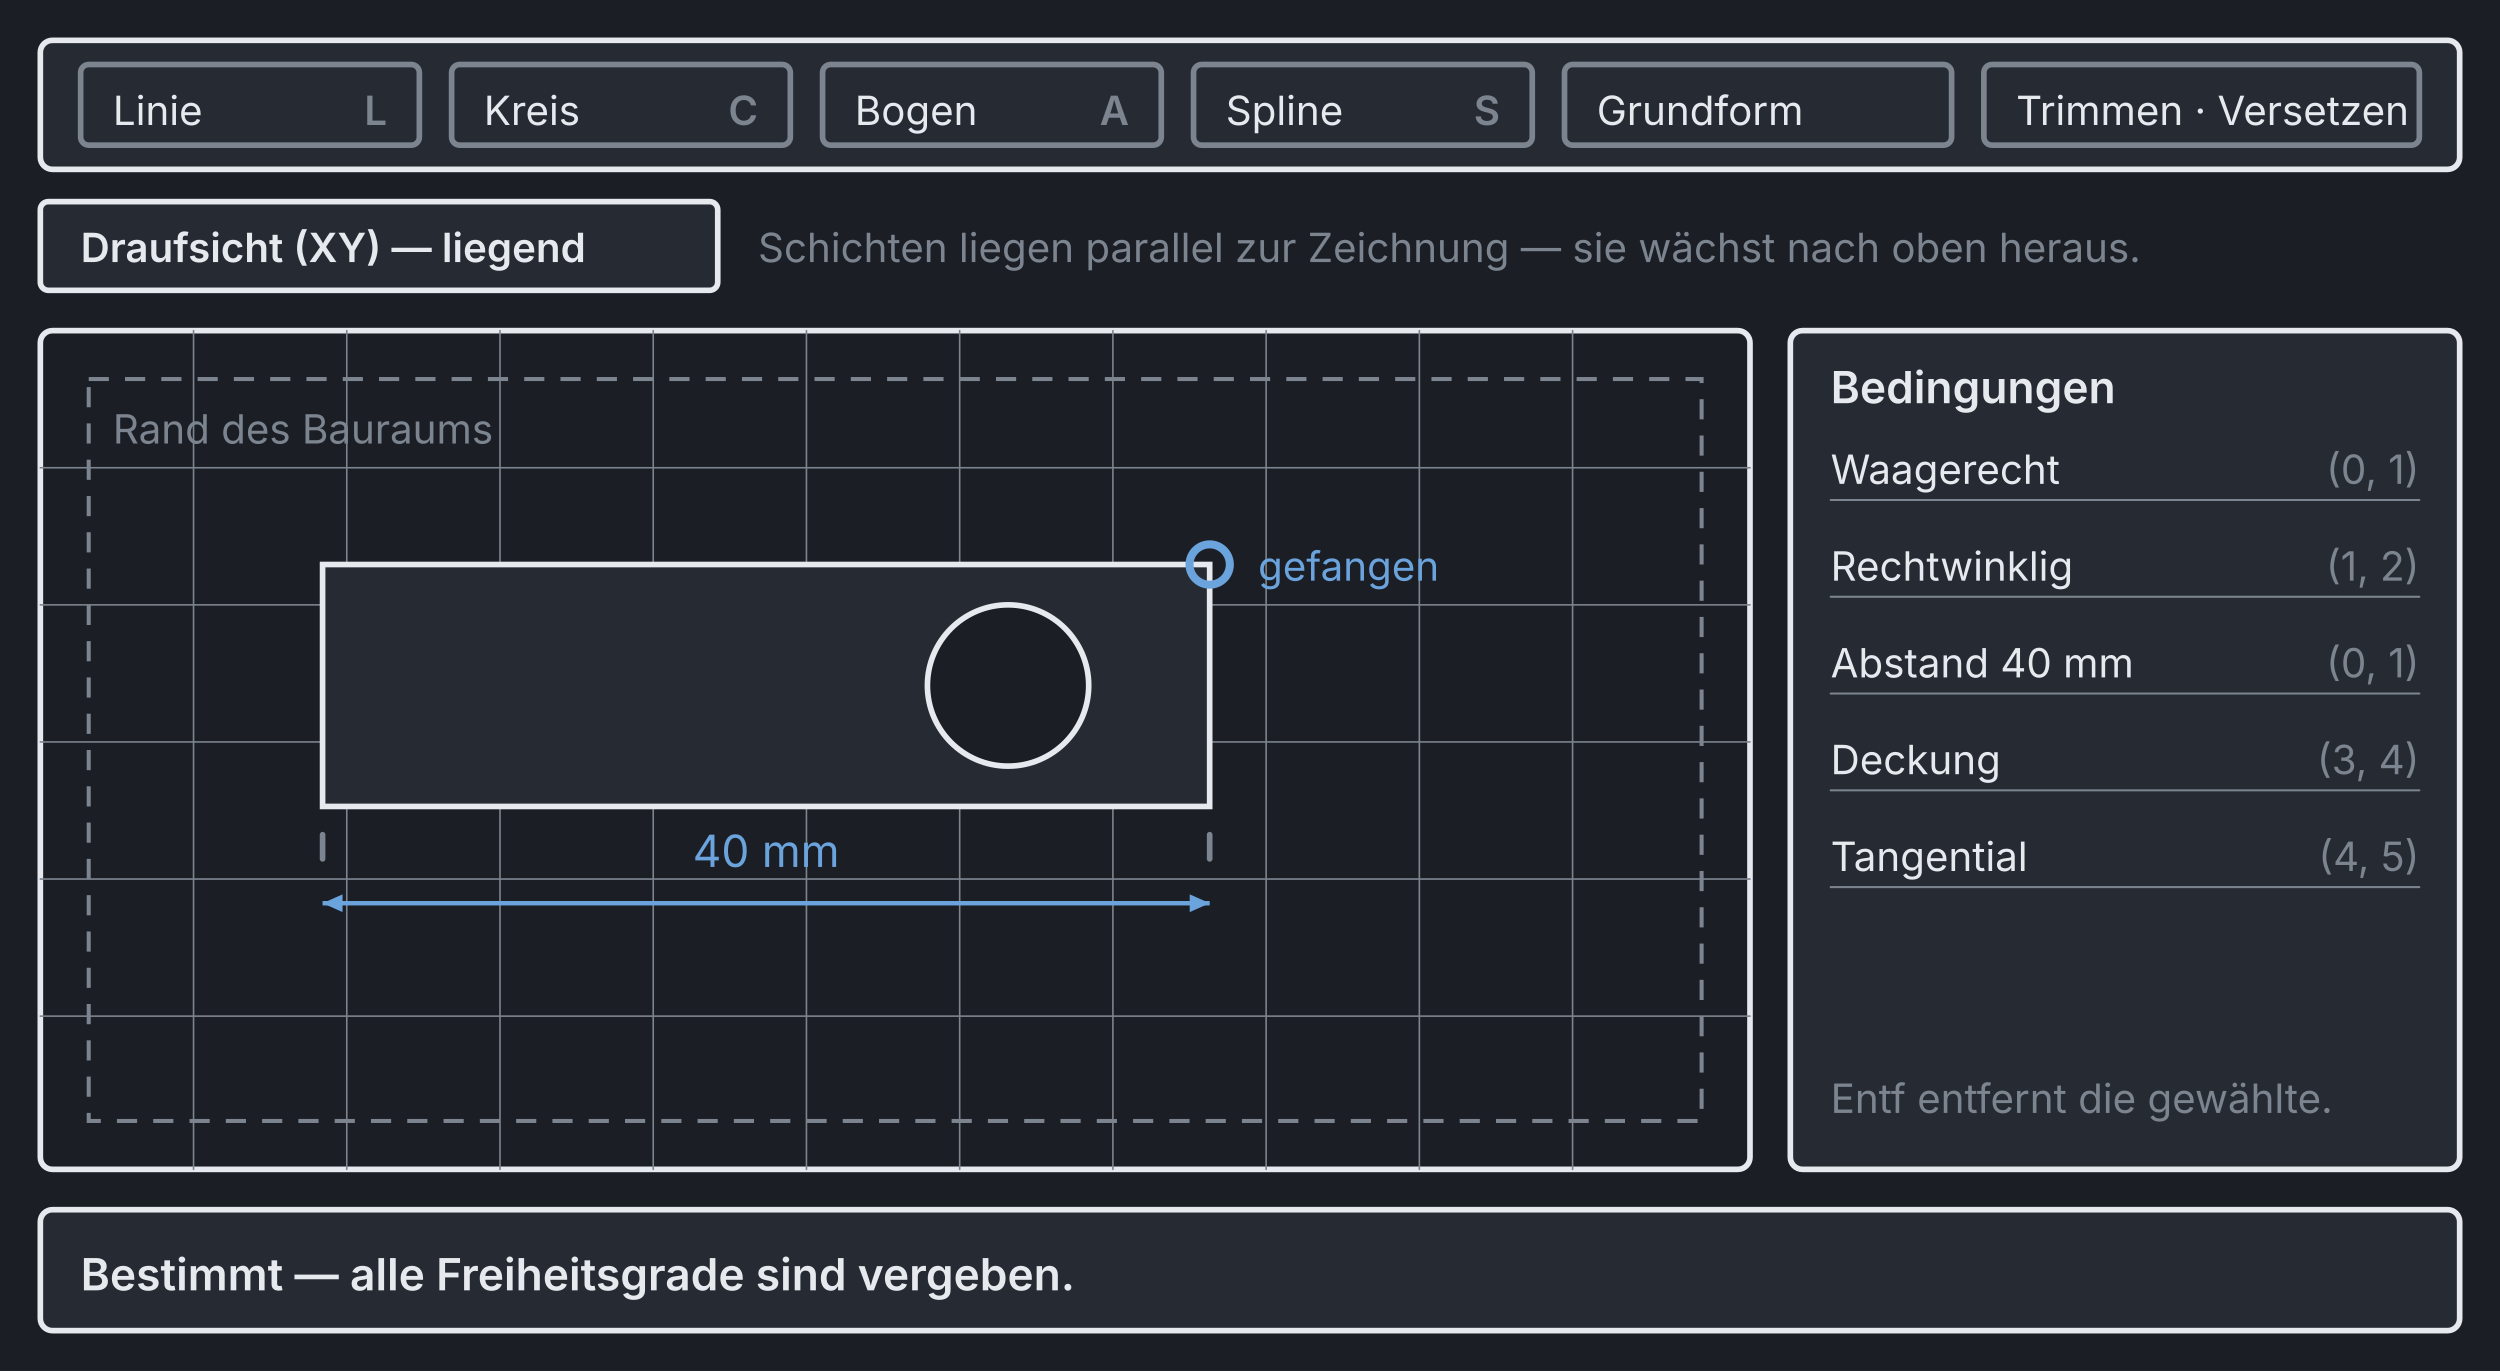
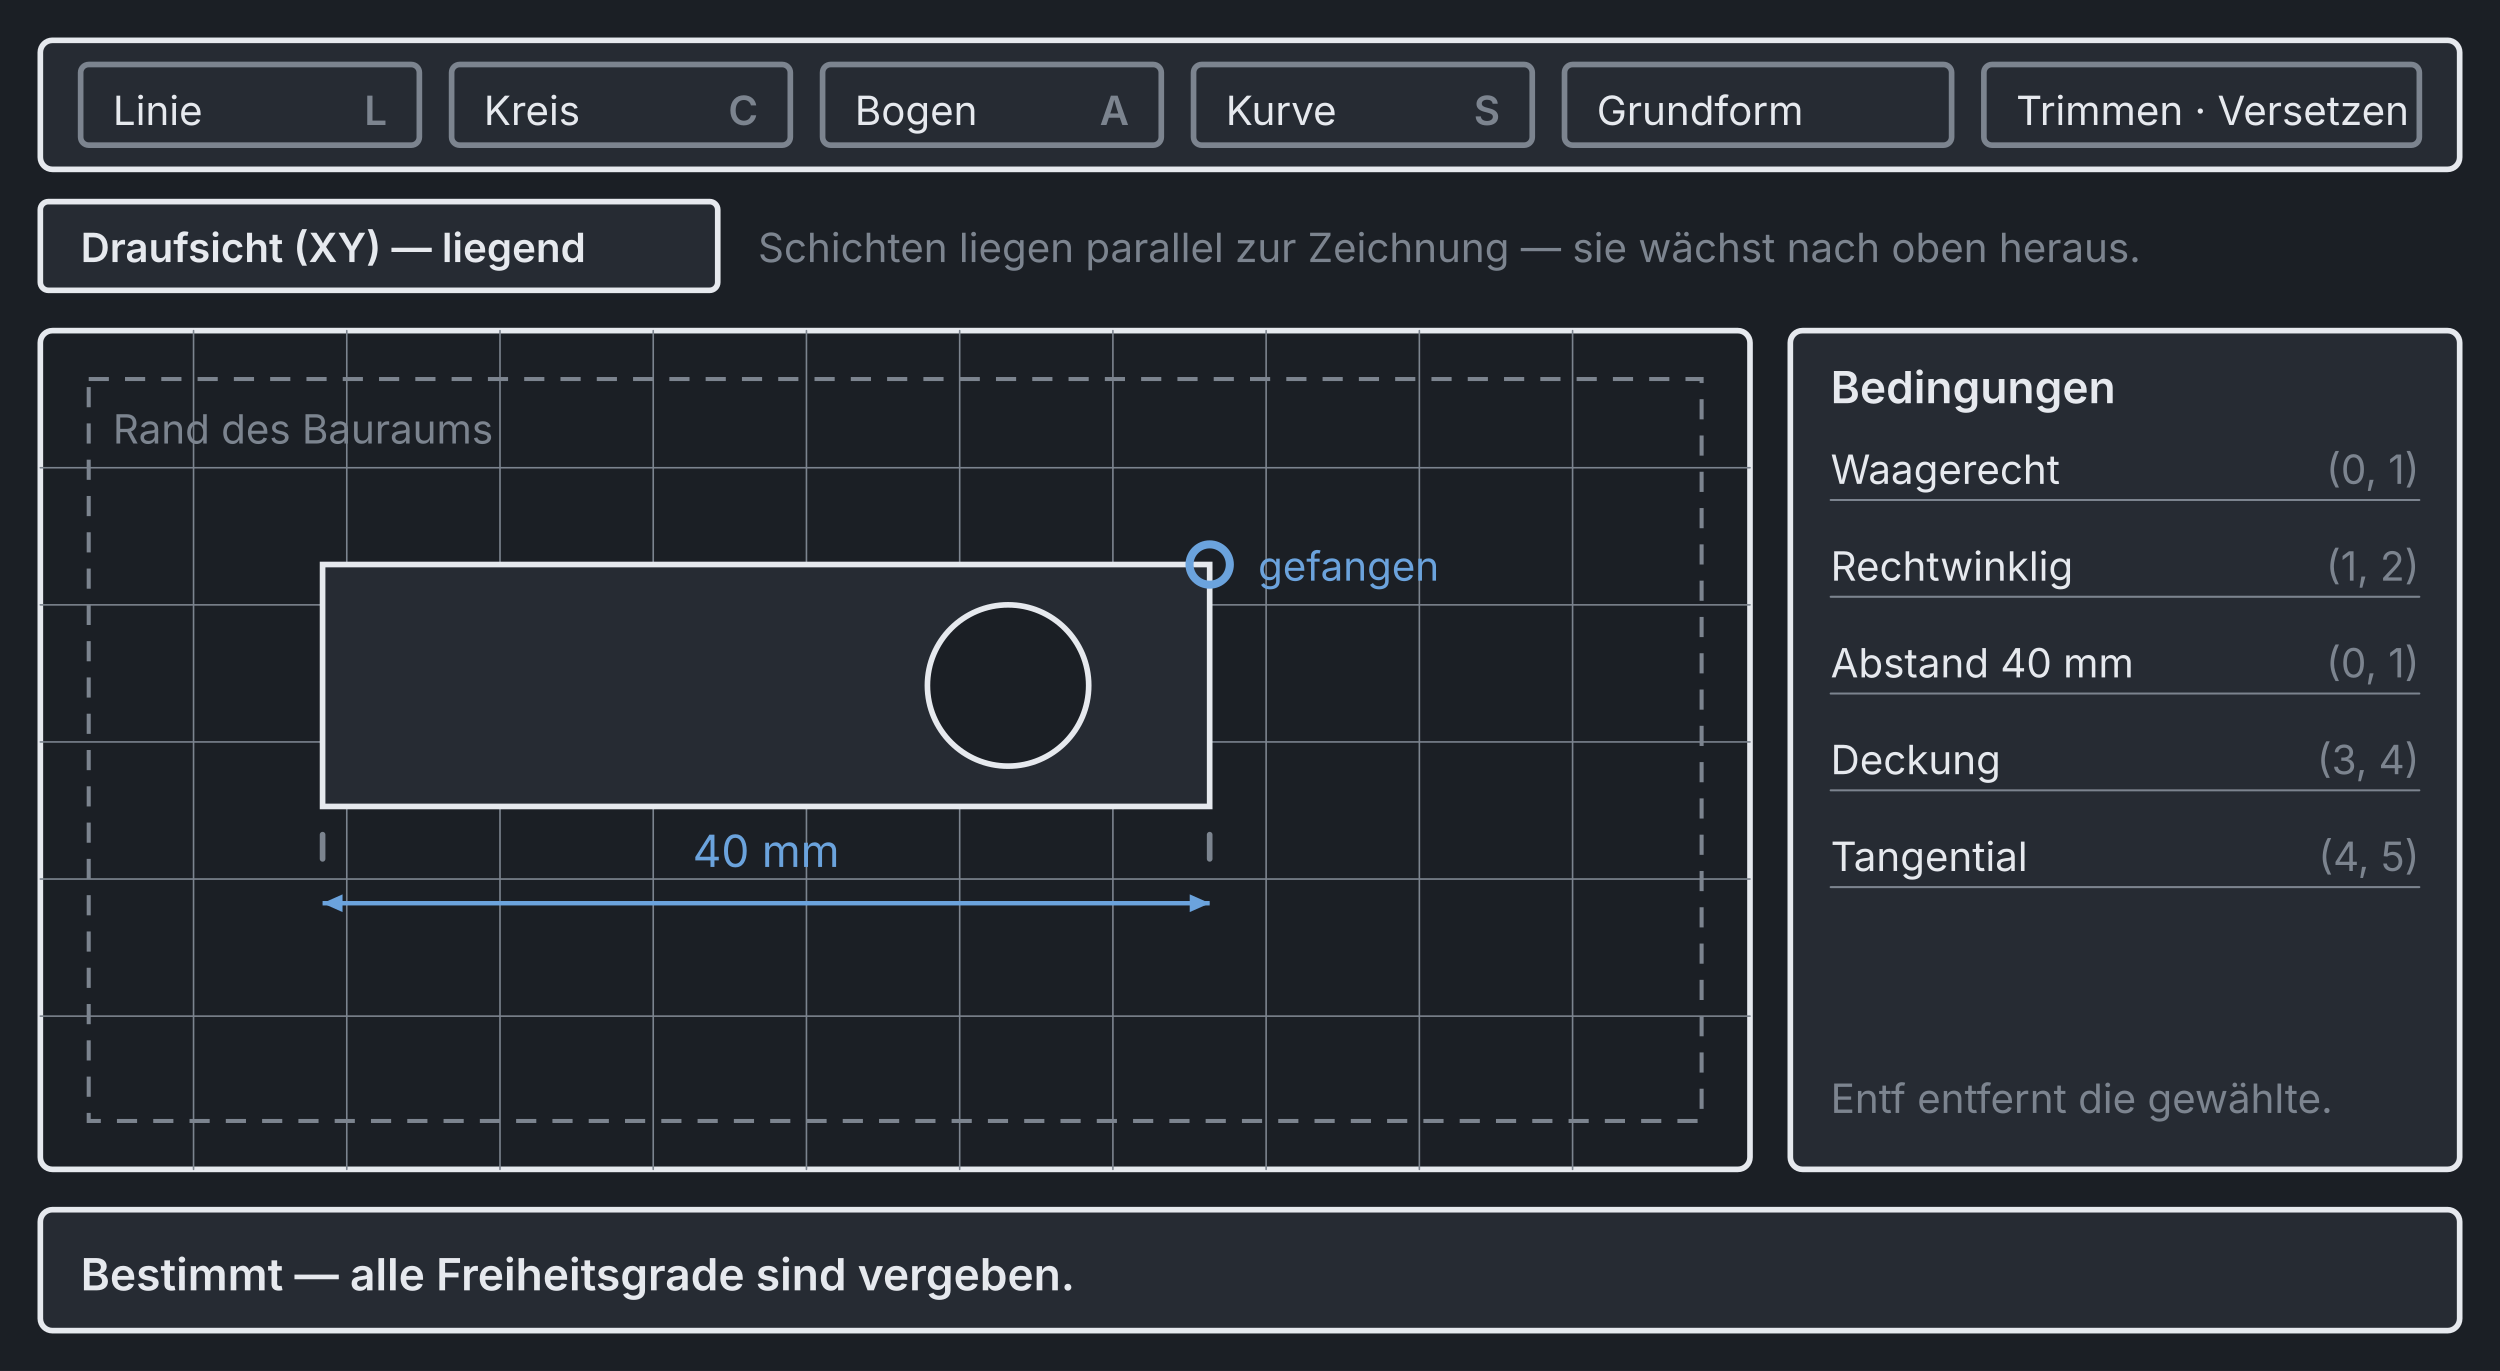
<svg xmlns="http://www.w3.org/2000/svg" viewBox="0 0 620 340" width="620" height="340">
  <defs>
    <marker id="arrow6ba3dd" viewBox="0 0 10 10" refX="9" refY="5" markerWidth="5" markerHeight="5" orient="auto-start-reverse">
      <path d="M 0 1 L 9 5 L 0 9 z" fill="#6ba3dd" />
    </marker>
  </defs>
  <rect x="0" y="0" width="620" height="340" fill="#1b1f25" />
  <rect x="10" y="10" width="600" height="32" rx="3" fill="#262b33" stroke="#e6e9ee" stroke-width="1.4" />
  <rect x="20" y="16" width="84" height="20" rx="2" fill="none" stroke="#7c848f" stroke-width="1.4" />
  <text x="28" y="31" fill="#e6e9ee" font-size="10" font-family="system-ui, -apple-system, Segoe UI, sans-serif" text-anchor="start">Linie</text>
  <text x="96" y="31" fill="#7c848f" font-size="10" font-family="system-ui, -apple-system, Segoe UI, sans-serif" text-anchor="end" font-weight="600">L</text>
  <rect x="112" y="16" width="84" height="20" rx="2" fill="none" stroke="#7c848f" stroke-width="1.4" />
  <text x="120" y="31" fill="#e6e9ee" font-size="10" font-family="system-ui, -apple-system, Segoe UI, sans-serif" text-anchor="start">Kreis</text>
  <text x="188" y="31" fill="#7c848f" font-size="10" font-family="system-ui, -apple-system, Segoe UI, sans-serif" text-anchor="end" font-weight="600">C</text>
  <rect x="204" y="16" width="84" height="20" rx="2" fill="none" stroke="#7c848f" stroke-width="1.4" />
  <text x="212" y="31" fill="#e6e9ee" font-size="10" font-family="system-ui, -apple-system, Segoe UI, sans-serif" text-anchor="start">Bogen</text>
  <text x="280" y="31" fill="#7c848f" font-size="10" font-family="system-ui, -apple-system, Segoe UI, sans-serif" text-anchor="end" font-weight="600">A</text>
  <rect x="296" y="16" width="84" height="20" rx="2" fill="none" stroke="#7c848f" stroke-width="1.4" />
-   <text x="304" y="31" fill="#e6e9ee" font-size="10" font-family="system-ui, -apple-system, Segoe UI, sans-serif" text-anchor="start">Spline</text>
+   <text x="304" y="31" fill="#e6e9ee" font-size="10" font-family="system-ui, -apple-system, Segoe UI, sans-serif" text-anchor="start">Kurve</text>
  <text x="372" y="31" fill="#7c848f" font-size="10" font-family="system-ui, -apple-system, Segoe UI, sans-serif" text-anchor="end" font-weight="600">S</text>
  <rect x="388" y="16" width="96" height="20" rx="2" fill="none" stroke="#7c848f" stroke-width="1.4" />
  <text x="396" y="31" fill="#e6e9ee" font-size="10" font-family="system-ui, -apple-system, Segoe UI, sans-serif" text-anchor="start">Grundform</text>
  <rect x="492" y="16" width="108" height="20" rx="2" fill="none" stroke="#7c848f" stroke-width="1.4" />
  <text x="500" y="31" fill="#e6e9ee" font-size="10" font-family="system-ui, -apple-system, Segoe UI, sans-serif" text-anchor="start">Trimmen · Versetzen</text>
  <rect x="10" y="50" width="168" height="22" rx="2" fill="#262b33" stroke="#e6e9ee" stroke-width="1.4" />
  <text x="20" y="65" fill="#e6e9ee" font-size="10" font-family="system-ui, -apple-system, Segoe UI, sans-serif" text-anchor="start" font-weight="600">Draufsicht (XY) — liegend</text>
  <text x="188" y="65" fill="#7c848f" font-size="10" font-family="system-ui, -apple-system, Segoe UI, sans-serif" text-anchor="start">Schichten liegen parallel zur Zeichnung — sie wächst nach oben heraus.</text>
  <rect x="10" y="82" width="424" height="208" rx="3" fill="#1b1f25" stroke="#e6e9ee" stroke-width="1.4" />
  <line x1="48" y1="82" x2="48" y2="290" stroke="#7c848f" stroke-width="0.4" stroke-linecap="round" />
  <line x1="86" y1="82" x2="86" y2="290" stroke="#7c848f" stroke-width="0.4" stroke-linecap="round" />
  <line x1="124" y1="82" x2="124" y2="290" stroke="#7c848f" stroke-width="0.4" stroke-linecap="round" />
  <line x1="162" y1="82" x2="162" y2="290" stroke="#7c848f" stroke-width="0.4" stroke-linecap="round" />
  <line x1="200" y1="82" x2="200" y2="290" stroke="#7c848f" stroke-width="0.4" stroke-linecap="round" />
  <line x1="238" y1="82" x2="238" y2="290" stroke="#7c848f" stroke-width="0.4" stroke-linecap="round" />
  <line x1="276" y1="82" x2="276" y2="290" stroke="#7c848f" stroke-width="0.4" stroke-linecap="round" />
  <line x1="314" y1="82" x2="314" y2="290" stroke="#7c848f" stroke-width="0.4" stroke-linecap="round" />
  <line x1="352" y1="82" x2="352" y2="290" stroke="#7c848f" stroke-width="0.4" stroke-linecap="round" />
  <line x1="390" y1="82" x2="390" y2="290" stroke="#7c848f" stroke-width="0.4" stroke-linecap="round" />
  <line x1="10" y1="116" x2="434" y2="116" stroke="#7c848f" stroke-width="0.4" stroke-linecap="round" />
  <line x1="10" y1="150" x2="434" y2="150" stroke="#7c848f" stroke-width="0.4" stroke-linecap="round" />
  <line x1="10" y1="184" x2="434" y2="184" stroke="#7c848f" stroke-width="0.4" stroke-linecap="round" />
  <line x1="10" y1="218" x2="434" y2="218" stroke="#7c848f" stroke-width="0.4" stroke-linecap="round" />
  <line x1="10" y1="252" x2="434" y2="252" stroke="#7c848f" stroke-width="0.4" stroke-linecap="round" />
  <rect x="22" y="94" width="400" height="184" rx="0" fill="none" stroke="#7c848f" stroke-width="1" stroke-dasharray="5 4" />
  <text x="28" y="110" fill="#7c848f" font-size="10" font-family="system-ui, -apple-system, Segoe UI, sans-serif" text-anchor="start">Rand des Bauraums</text>
  <polygon points="80,140 300,140 300,200 80,200" fill="#262b33" stroke="#e6e9ee" stroke-width="1.4" />
  <circle cx="250" cy="170" r="20" fill="#1b1f25" stroke="#e6e9ee" stroke-width="1.4" />
  <line x1="80" y1="207" x2="80" y2="213" stroke="#7c848f" stroke-width="1.4" stroke-linecap="round" />
  <line x1="300" y1="207" x2="300" y2="213" stroke="#7c848f" stroke-width="1.4" stroke-linecap="round" />
  <line x1="80" y1="224" x2="300" y2="224" stroke="#6ba3dd" stroke-width="1.1" marker-start="url(#arrow6ba3dd)" marker-end="url(#arrow6ba3dd)" />
  <text x="190" y="215" fill="#6ba3dd" font-size="11" font-family="system-ui, -apple-system, Segoe UI, sans-serif" text-anchor="middle">40 mm</text>
  <text x="312" y="144" fill="#6ba3dd" font-size="10" font-family="system-ui, -apple-system, Segoe UI, sans-serif" text-anchor="start">gefangen</text>
  <circle cx="300" cy="140" r="5" fill="none" stroke="#6ba3dd" stroke-width="2" />
  <rect x="444" y="82" width="166" height="208" rx="3" fill="#262b33" stroke="#e6e9ee" stroke-width="1.4" />
  <text x="454" y="100" fill="#e6e9ee" font-size="11" font-family="system-ui, -apple-system, Segoe UI, sans-serif" text-anchor="start" font-weight="600">Bedingungen</text>
  <line x1="454" y1="124" x2="600" y2="124" stroke="#7c848f" stroke-width="0.5" stroke-linecap="round" />
  <text x="454" y="120" fill="#e6e9ee" font-size="10" font-family="system-ui, -apple-system, Segoe UI, sans-serif" text-anchor="start">Waagerecht</text>
  <text x="600" y="120" fill="#7c848f" font-size="10" font-family="system-ui, -apple-system, Segoe UI, sans-serif" text-anchor="end">(0, 1)</text>
  <line x1="454" y1="148" x2="600" y2="148" stroke="#7c848f" stroke-width="0.5" stroke-linecap="round" />
  <text x="454" y="144" fill="#e6e9ee" font-size="10" font-family="system-ui, -apple-system, Segoe UI, sans-serif" text-anchor="start">Rechtwinklig</text>
  <text x="600" y="144" fill="#7c848f" font-size="10" font-family="system-ui, -apple-system, Segoe UI, sans-serif" text-anchor="end">(1, 2)</text>
  <line x1="454" y1="172" x2="600" y2="172" stroke="#7c848f" stroke-width="0.5" stroke-linecap="round" />
  <text x="454" y="168" fill="#e6e9ee" font-size="10" font-family="system-ui, -apple-system, Segoe UI, sans-serif" text-anchor="start">Abstand 40 mm</text>
  <text x="600" y="168" fill="#7c848f" font-size="10" font-family="system-ui, -apple-system, Segoe UI, sans-serif" text-anchor="end">(0, 1)</text>
  <line x1="454" y1="196" x2="600" y2="196" stroke="#7c848f" stroke-width="0.5" stroke-linecap="round" />
  <text x="454" y="192" fill="#e6e9ee" font-size="10" font-family="system-ui, -apple-system, Segoe UI, sans-serif" text-anchor="start">Deckung</text>
  <text x="600" y="192" fill="#7c848f" font-size="10" font-family="system-ui, -apple-system, Segoe UI, sans-serif" text-anchor="end">(3, 4)</text>
  <line x1="454" y1="220" x2="600" y2="220" stroke="#7c848f" stroke-width="0.5" stroke-linecap="round" />
  <text x="454" y="216" fill="#e6e9ee" font-size="10" font-family="system-ui, -apple-system, Segoe UI, sans-serif" text-anchor="start">Tangential</text>
  <text x="600" y="216" fill="#7c848f" font-size="10" font-family="system-ui, -apple-system, Segoe UI, sans-serif" text-anchor="end">(4, 5)</text>
  <text x="454" y="276" fill="#7c848f" font-size="10" font-family="system-ui, -apple-system, Segoe UI, sans-serif" text-anchor="start">Entf entfernt die gewählte.</text>
  <rect x="10" y="300" width="600" height="30" rx="3" fill="#262b33" stroke="#e6e9ee" stroke-width="1.4" />
  <text x="20" y="320" fill="#e6e9ee" font-size="11" font-family="system-ui, -apple-system, Segoe UI, sans-serif" text-anchor="start" font-weight="600">Bestimmt — alle Freiheitsgrade sind vergeben.</text>
</svg>
